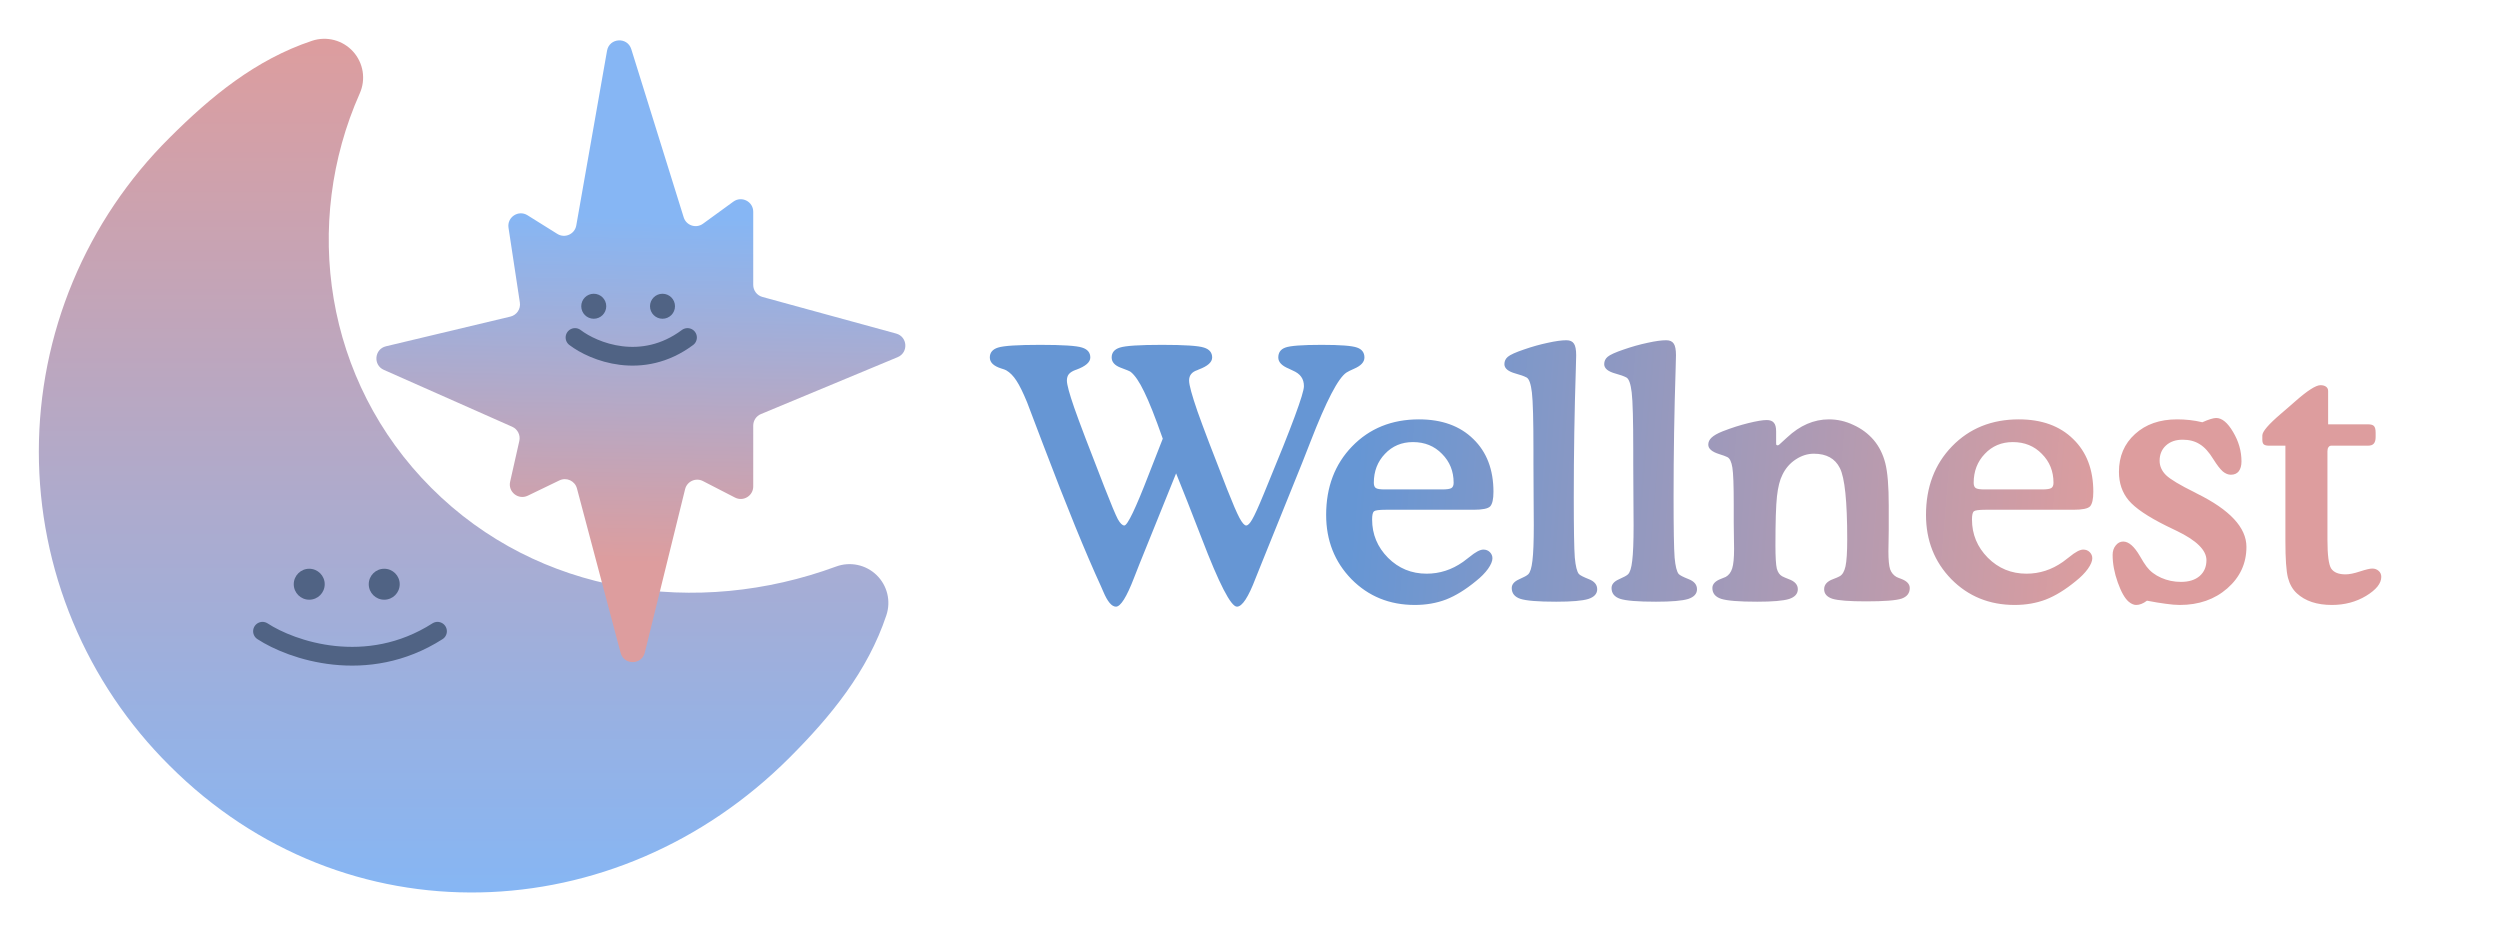
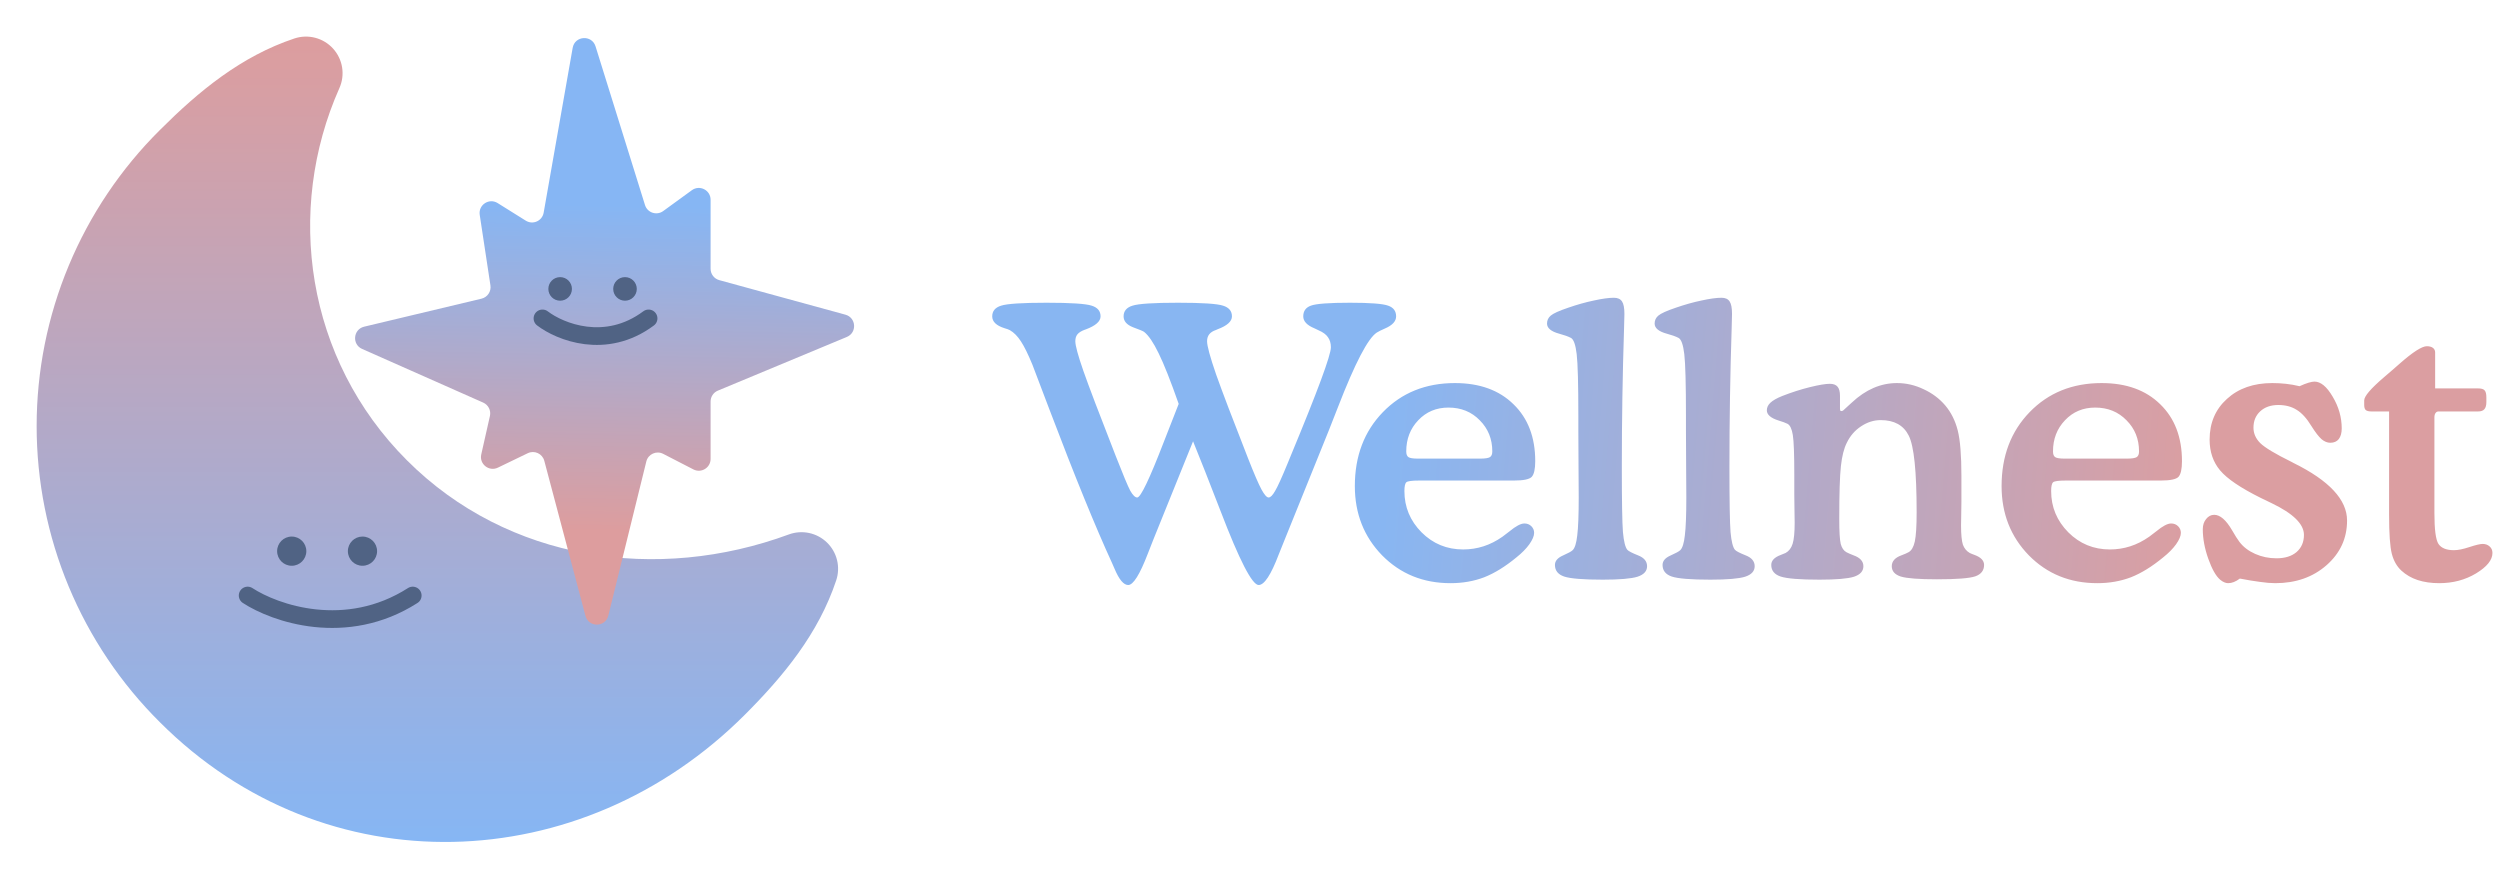
- <svg xmlns="http://www.w3.org/2000/svg" width="400" height="149" viewBox="0 0 400 149" fill="none">
-   <path d="M57.564 14.937C58.053 13.837 58.212 12.618 58.021 11.429C57.83 10.241 57.297 9.133 56.488 8.242C55.679 7.35 54.628 6.713 53.463 6.408C52.298 6.103 51.07 6.144 49.928 6.525C40.913 9.53 33.724 15.446 27.131 22.039C20.503 28.618 15.242 36.444 11.652 45.065C8.062 53.686 6.214 62.932 6.214 72.271C6.214 81.61 8.062 90.856 11.652 99.477C15.242 108.098 20.503 115.924 27.131 122.503C55.18 150.558 98.588 148.956 126.315 121.23C132.908 114.637 138.818 107.447 141.823 98.427C142.192 97.318 142.24 96.127 141.962 94.992C141.684 93.857 141.091 92.823 140.252 92.01C139.413 91.197 138.361 90.637 137.218 90.395C136.075 90.153 134.886 90.238 133.79 90.641C111.502 98.849 86.141 95.198 69.018 78.07C51.84 60.891 48.351 35.66 57.564 14.937Z" fill="url(#paint0_linear_222_823)" />
-   <path d="M97.126 8.113L92.204 36.076C91.958 37.472 90.377 38.177 89.174 37.425L84.399 34.44C82.949 33.534 81.105 34.746 81.361 36.436L83.178 48.41C83.334 49.438 82.676 50.414 81.665 50.655L61.76 55.405C59.898 55.85 59.664 58.404 61.414 59.179L81.952 68.281C82.825 68.668 83.302 69.618 83.092 70.55L81.621 77.07C81.252 78.703 82.934 80.039 84.442 79.311L89.509 76.864C90.64 76.318 91.989 76.937 92.312 78.152L99.294 104.449C99.825 106.45 102.673 106.425 103.169 104.415L109.615 78.27C109.924 77.015 111.324 76.379 112.473 76.971L117.601 79.612C118.932 80.298 120.517 79.331 120.517 77.834V68.097C120.517 67.289 121.002 66.561 121.748 66.251L143.624 57.146C145.382 56.414 145.22 53.873 143.384 53.37L121.988 47.512C121.119 47.274 120.517 46.484 120.517 45.583V33.877C120.517 32.243 118.662 31.299 117.34 32.26L112.477 35.797C111.37 36.602 109.799 36.082 109.391 34.774L101.005 7.865C100.381 5.863 97.489 6.048 97.126 8.113Z" fill="url(#paint1_linear_222_823)" />
+ <svg xmlns="http://www.w3.org/2000/svg" width="424" height="149" viewBox="0 0 424 149" fill="none">
+   <path d="M57.564 14.937C58.053 13.837 58.212 12.618 58.021 11.429C57.83 10.241 57.297 9.133 56.488 8.242C55.679 7.35 54.628 6.713 53.463 6.408C52.298 6.103 51.07 6.144 49.928 6.525C40.913 9.53 33.724 15.446 27.131 22.039C20.503 28.618 15.242 36.444 11.652 45.065C8.062 53.686 6.214 62.932 6.214 72.271C6.214 81.61 8.062 90.856 11.652 99.477C15.242 108.098 20.503 115.924 27.131 122.503C55.18 150.558 98.588 148.956 126.315 121.23C132.908 114.637 138.818 107.447 141.823 98.427C142.192 97.318 142.24 96.127 141.962 94.992C141.684 93.857 141.091 92.823 140.252 92.01C139.413 91.197 138.361 90.637 137.218 90.395C136.075 90.153 134.886 90.238 133.79 90.641C111.502 98.849 86.141 95.198 69.018 78.07C51.84 60.891 48.351 35.66 57.564 14.937Z" fill="url(#paint0_linear_222_825)" />
+   <path d="M97.126 8.113L92.204 36.076C91.958 37.472 90.377 38.177 89.174 37.425L84.399 34.44C82.949 33.534 81.105 34.746 81.361 36.436L83.178 48.41C83.334 49.438 82.676 50.414 81.665 50.655L61.76 55.405C59.898 55.85 59.664 58.404 61.414 59.179L81.952 68.281C82.825 68.668 83.302 69.618 83.092 70.55L81.621 77.07C81.252 78.703 82.934 80.039 84.442 79.311L89.509 76.864C90.64 76.318 91.989 76.937 92.312 78.152L99.294 104.449C99.825 106.45 102.673 106.425 103.169 104.415L109.615 78.27C109.924 77.015 111.324 76.379 112.473 76.971L117.601 79.612C118.932 80.298 120.517 79.331 120.517 77.834V68.097C120.517 67.289 121.002 66.561 121.748 66.251L143.624 57.146C145.382 56.414 145.22 53.873 143.384 53.37L121.988 47.512C121.119 47.274 120.517 46.484 120.517 45.583V33.877C120.517 32.243 118.662 31.299 117.34 32.26L112.477 35.797C111.37 36.602 109.799 36.082 109.391 34.774L101.005 7.865C100.381 5.863 97.489 6.048 97.126 8.113Z" fill="url(#paint1_linear_222_825)" />
  <circle cx="95" cy="49" r="2" fill="#506384" />
  <circle cx="106" cy="49" r="2" fill="#506384" />
  <path d="M92 54C94.964 56.264 102.714 59.433 110 54" stroke="#506384" stroke-width="3" stroke-linecap="round" />
  <circle cx="49.477" cy="93.477" r="2.477" fill="#506384" />
  <circle cx="61.477" cy="93.477" r="2.477" fill="#506384" />
  <path d="M42 101C46.611 104.018 58.667 108.244 70 101" stroke="#506384" stroke-width="3" stroke-linecap="round" />
-   <path d="M186.043 70.188C184.84 66.76 183.846 64.254 183.062 62.668C182.297 61.082 181.577 60.025 180.902 59.496C180.757 59.387 180.21 59.159 179.262 58.812C178.332 58.448 177.867 57.91 177.867 57.199C177.867 56.415 178.305 55.887 179.18 55.613C180.073 55.322 182.324 55.176 185.934 55.176C189.525 55.176 191.758 55.322 192.633 55.613C193.508 55.887 193.945 56.415 193.945 57.199C193.945 57.947 193.234 58.585 191.812 59.113C191.721 59.15 191.639 59.186 191.566 59.223C191.129 59.368 190.801 59.578 190.582 59.852C190.363 60.125 190.254 60.471 190.254 60.891C190.254 61.583 190.701 63.224 191.594 65.812C192.505 68.383 194.091 72.548 196.352 78.309C197.227 80.533 197.883 82.055 198.32 82.875C198.758 83.677 199.113 84.078 199.387 84.078C199.66 84.078 199.979 83.759 200.344 83.121C200.727 82.483 201.355 81.098 202.23 78.965L202.723 77.762C206.66 68.283 208.629 62.96 208.629 61.793C208.629 61.191 208.483 60.69 208.191 60.289C207.918 59.888 207.462 59.551 206.824 59.277C206.678 59.204 206.469 59.104 206.195 58.977C205.083 58.521 204.527 57.928 204.527 57.199C204.527 56.415 204.901 55.887 205.648 55.613C206.414 55.322 208.355 55.176 211.473 55.176C214.462 55.176 216.349 55.322 217.133 55.613C217.917 55.887 218.309 56.415 218.309 57.199C218.309 57.928 217.753 58.53 216.641 59.004C216.094 59.241 215.693 59.441 215.438 59.605C214.125 60.462 212.211 64.135 209.695 70.625C208.711 73.159 207.918 75.155 207.316 76.613L201.902 90.012C201.647 90.613 201.31 91.452 200.891 92.527C199.742 95.553 198.749 97.066 197.91 97.066C196.944 97.066 195.057 93.402 192.25 86.074C190.609 81.827 189.251 78.382 188.176 75.738L182.297 90.285C182.096 90.796 181.814 91.516 181.449 92.445C180.264 95.526 179.298 97.066 178.551 97.066C177.876 97.066 177.202 96.264 176.527 94.66C176.363 94.277 176.236 93.986 176.145 93.785C173.72 88.517 170.648 80.988 166.93 71.199C165.763 68.118 164.897 65.84 164.332 64.363C163.694 62.814 163.129 61.665 162.637 60.918C162.145 60.152 161.598 59.596 160.996 59.25C160.832 59.159 160.559 59.059 160.176 58.949C158.973 58.566 158.371 57.983 158.371 57.199C158.371 56.415 158.809 55.887 159.684 55.613C160.577 55.322 162.828 55.176 166.438 55.176C170.029 55.176 172.262 55.322 173.137 55.613C174.012 55.887 174.449 56.415 174.449 57.199C174.449 57.947 173.711 58.594 172.234 59.141L172.07 59.195C171.578 59.378 171.223 59.605 171.004 59.879C170.803 60.134 170.703 60.471 170.703 60.891C170.703 61.529 171.095 62.978 171.879 65.238C172.663 67.481 174.267 71.701 176.691 77.898C177.767 80.651 178.487 82.374 178.852 83.066C179.234 83.741 179.581 84.078 179.891 84.078C180.401 84.078 181.714 81.335 183.828 75.848C184.74 73.496 185.478 71.609 186.043 70.188ZM222.109 81.562H221.727C220.669 81.562 220.04 81.644 219.84 81.809C219.639 81.973 219.539 82.41 219.539 83.121C219.539 85.491 220.387 87.533 222.082 89.246C223.777 90.941 225.837 91.789 228.262 91.789C229.301 91.789 230.303 91.634 231.27 91.324C232.236 91.014 233.174 90.54 234.086 89.902C234.341 89.72 234.688 89.456 235.125 89.109C236.073 88.326 236.811 87.934 237.34 87.934C237.759 87.934 238.105 88.07 238.379 88.344C238.652 88.617 238.789 88.945 238.789 89.328C238.789 89.784 238.552 90.349 238.078 91.023C237.604 91.68 236.966 92.327 236.164 92.965C234.505 94.332 232.91 95.316 231.379 95.918C229.848 96.501 228.18 96.793 226.375 96.793C222.328 96.793 218.947 95.417 216.23 92.664C213.533 89.893 212.184 86.466 212.184 82.383C212.184 77.935 213.569 74.28 216.34 71.418C219.129 68.538 222.693 67.098 227.031 67.098C230.695 67.098 233.594 68.146 235.727 70.242C237.878 72.32 238.953 75.137 238.953 78.691C238.953 79.858 238.78 80.633 238.434 81.016C238.087 81.38 237.203 81.562 235.781 81.562H222.109ZM221.535 78.309H230.777C231.507 78.309 231.99 78.236 232.227 78.09C232.464 77.944 232.582 77.662 232.582 77.242C232.582 75.401 231.962 73.861 230.723 72.621C229.501 71.363 227.952 70.734 226.074 70.734C224.27 70.734 222.775 71.363 221.59 72.621C220.405 73.861 219.812 75.401 219.812 77.242C219.812 77.662 219.922 77.944 220.141 78.09C220.359 78.236 220.824 78.309 221.535 78.309ZM245.352 74.207V72.019C245.352 67.262 245.27 64.19 245.105 62.805C244.941 61.419 244.659 60.617 244.258 60.398C243.839 60.18 243.255 59.97 242.508 59.77C241.305 59.441 240.703 58.94 240.703 58.266C240.703 57.792 240.885 57.4 241.25 57.09C241.633 56.762 242.499 56.37 243.848 55.914C245.16 55.458 246.427 55.103 247.648 54.848C248.888 54.574 249.882 54.438 250.629 54.438C251.194 54.438 251.595 54.62 251.832 54.984C252.069 55.331 252.188 55.95 252.188 56.844C252.188 57.099 252.169 57.828 252.133 59.031C251.914 65.794 251.805 72.63 251.805 79.539C251.805 84.588 251.859 87.815 251.969 89.219C252.096 90.604 252.315 91.479 252.625 91.844C252.807 92.044 253.336 92.318 254.211 92.664C255.104 93.01 255.551 93.548 255.551 94.277C255.551 95.007 255.077 95.526 254.129 95.836C253.181 96.128 251.467 96.273 248.988 96.273C246.09 96.273 244.176 96.118 243.246 95.809C242.335 95.499 241.879 94.924 241.879 94.086C241.879 93.503 242.271 93.038 243.055 92.691C243.839 92.345 244.322 92.081 244.504 91.898C244.832 91.588 245.06 90.859 245.188 89.711C245.333 88.544 245.406 86.667 245.406 84.078C245.406 83.312 245.397 81.836 245.379 79.648C245.361 77.461 245.352 75.647 245.352 74.207ZM261.32 74.207V72.019C261.32 67.262 261.238 64.19 261.074 62.805C260.91 61.419 260.628 60.617 260.227 60.398C259.807 60.18 259.224 59.97 258.477 59.77C257.273 59.441 256.672 58.94 256.672 58.266C256.672 57.792 256.854 57.4 257.219 57.09C257.602 56.762 258.467 56.37 259.816 55.914C261.129 55.458 262.396 55.103 263.617 54.848C264.857 54.574 265.85 54.438 266.598 54.438C267.163 54.438 267.564 54.62 267.801 54.984C268.038 55.331 268.156 55.95 268.156 56.844C268.156 57.099 268.138 57.828 268.102 59.031C267.883 65.794 267.773 72.63 267.773 79.539C267.773 84.588 267.828 87.815 267.938 89.219C268.065 90.604 268.284 91.479 268.594 91.844C268.776 92.044 269.305 92.318 270.18 92.664C271.073 93.01 271.52 93.548 271.52 94.277C271.52 95.007 271.046 95.526 270.098 95.836C269.15 96.128 267.436 96.273 264.957 96.273C262.059 96.273 260.145 96.118 259.215 95.809C258.303 95.499 257.848 94.924 257.848 94.086C257.848 93.503 258.24 93.038 259.023 92.691C259.807 92.345 260.29 92.081 260.473 91.898C260.801 91.588 261.029 90.859 261.156 89.711C261.302 88.544 261.375 86.667 261.375 84.078C261.375 83.312 261.366 81.836 261.348 79.648C261.329 77.461 261.32 75.647 261.32 74.207ZM285.328 70.543C285.474 70.415 285.674 70.233 285.93 69.996C287.99 68.064 290.223 67.098 292.629 67.098C293.996 67.098 295.309 67.398 296.566 68C297.842 68.583 298.918 69.385 299.793 70.406C300.668 71.445 301.288 72.685 301.652 74.125C302.017 75.565 302.199 77.816 302.199 80.879V84.734C302.199 85.208 302.19 85.828 302.172 86.594C302.154 87.359 302.145 87.897 302.145 88.207C302.145 89.556 302.236 90.513 302.418 91.078C302.618 91.625 302.956 92.035 303.43 92.309C303.612 92.4 303.858 92.5 304.168 92.609C305.098 92.956 305.562 93.448 305.562 94.086C305.562 94.906 305.125 95.471 304.25 95.781C303.375 96.073 301.479 96.219 298.562 96.219C295.901 96.219 294.115 96.082 293.203 95.809C292.31 95.517 291.863 95.007 291.863 94.277C291.863 93.548 292.337 93.01 293.285 92.664C293.777 92.482 294.133 92.327 294.352 92.199C294.789 91.962 295.099 91.434 295.281 90.613C295.464 89.775 295.555 88.326 295.555 86.266C295.555 80.213 295.163 76.422 294.379 74.891C293.613 73.359 292.228 72.594 290.223 72.594C289.202 72.594 288.227 72.904 287.297 73.523C286.385 74.125 285.684 74.936 285.191 75.957C284.772 76.777 284.48 77.926 284.316 79.402C284.152 80.879 284.07 83.504 284.07 87.277C284.07 89.118 284.143 90.349 284.289 90.969C284.453 91.57 284.736 91.981 285.137 92.199C285.374 92.327 285.729 92.482 286.203 92.664C287.169 93.01 287.652 93.548 287.652 94.277C287.652 95.007 287.188 95.526 286.258 95.836C285.328 96.128 283.624 96.273 281.145 96.273C278.246 96.273 276.323 96.118 275.375 95.809C274.445 95.499 273.98 94.924 273.98 94.086C273.98 93.448 274.445 92.956 275.375 92.609C275.721 92.482 275.967 92.382 276.113 92.309C276.605 92.035 276.952 91.579 277.152 90.941C277.353 90.303 277.453 89.264 277.453 87.824C277.453 87.478 277.444 86.84 277.426 85.91C277.408 84.981 277.398 84.215 277.398 83.613V80.66C277.398 77.671 277.326 75.72 277.18 74.809C277.034 73.897 276.77 73.341 276.387 73.141C276.095 72.995 275.648 72.831 275.047 72.648C273.898 72.284 273.324 71.783 273.324 71.144C273.324 70.725 273.497 70.352 273.844 70.023C274.208 69.677 274.801 69.34 275.621 69.012C277.025 68.465 278.392 68.027 279.723 67.699C281.053 67.371 282.038 67.207 282.676 67.207C283.204 67.207 283.587 67.353 283.824 67.644C284.061 67.918 284.18 68.374 284.18 69.012V70.898C284.18 71.044 284.189 71.135 284.207 71.172C284.243 71.208 284.307 71.236 284.398 71.254C284.435 71.254 284.48 71.245 284.535 71.227C284.608 71.19 284.654 71.163 284.672 71.144L285.328 70.543ZM318.086 81.562H317.703C316.646 81.562 316.017 81.644 315.816 81.809C315.616 81.973 315.516 82.41 315.516 83.121C315.516 85.491 316.363 87.533 318.059 89.246C319.754 90.941 321.814 91.789 324.238 91.789C325.277 91.789 326.28 91.634 327.246 91.324C328.212 91.014 329.151 90.54 330.062 89.902C330.318 89.72 330.664 89.456 331.102 89.109C332.049 88.326 332.788 87.934 333.316 87.934C333.736 87.934 334.082 88.07 334.355 88.344C334.629 88.617 334.766 88.945 334.766 89.328C334.766 89.784 334.529 90.349 334.055 91.023C333.581 91.68 332.943 92.327 332.141 92.965C330.482 94.332 328.887 95.316 327.355 95.918C325.824 96.501 324.156 96.793 322.352 96.793C318.305 96.793 314.923 95.417 312.207 92.664C309.509 89.893 308.16 86.466 308.16 82.383C308.16 77.935 309.546 74.28 312.316 71.418C315.105 68.538 318.669 67.098 323.008 67.098C326.672 67.098 329.57 68.146 331.703 70.242C333.854 72.32 334.93 75.137 334.93 78.691C334.93 79.858 334.757 80.633 334.41 81.016C334.064 81.38 333.18 81.562 331.758 81.562H318.086ZM317.512 78.309H326.754C327.483 78.309 327.966 78.236 328.203 78.09C328.44 77.944 328.559 77.662 328.559 77.242C328.559 75.401 327.939 73.861 326.699 72.621C325.478 71.363 323.928 70.734 322.051 70.734C320.246 70.734 318.751 71.363 317.566 72.621C316.382 73.861 315.789 75.401 315.789 77.242C315.789 77.662 315.898 77.944 316.117 78.09C316.336 78.236 316.801 78.309 317.512 78.309ZM343.516 96.109C343.206 96.346 342.905 96.519 342.613 96.629C342.34 96.738 342.057 96.793 341.766 96.793C341.583 96.793 341.392 96.747 341.191 96.656C341.009 96.583 340.809 96.456 340.59 96.273C339.97 95.745 339.387 94.715 338.84 93.184C338.293 91.652 338.02 90.185 338.02 88.781C338.02 88.18 338.184 87.678 338.512 87.277C338.84 86.858 339.241 86.648 339.715 86.648C340.59 86.648 341.474 87.414 342.367 88.945C342.805 89.711 343.169 90.285 343.461 90.668C344.026 91.415 344.801 92.008 345.785 92.445C346.77 92.883 347.827 93.102 348.957 93.102C350.215 93.102 351.208 92.792 351.938 92.172C352.667 91.534 353.031 90.686 353.031 89.629C353.031 88.025 351.436 86.457 348.246 84.926C347.553 84.598 347.007 84.333 346.605 84.133C343.634 82.656 341.629 81.298 340.59 80.059C339.551 78.819 339.031 77.297 339.031 75.492C339.031 73.013 339.888 70.999 341.602 69.449C343.315 67.882 345.557 67.098 348.328 67.098C349.003 67.098 349.677 67.134 350.352 67.207C351.026 67.28 351.701 67.398 352.375 67.562C352.904 67.326 353.35 67.152 353.715 67.043C354.079 66.934 354.371 66.879 354.59 66.879C355.52 66.879 356.422 67.626 357.297 69.121C358.19 70.616 358.637 72.184 358.637 73.824C358.637 74.499 358.491 75.027 358.199 75.41C357.908 75.775 357.488 75.957 356.941 75.957C356.504 75.957 356.076 75.784 355.656 75.438C355.237 75.073 354.736 74.426 354.152 73.496C353.441 72.329 352.703 71.518 351.938 71.062C351.19 70.588 350.288 70.352 349.23 70.352C348.118 70.352 347.225 70.662 346.551 71.281C345.876 71.901 345.539 72.712 345.539 73.715C345.539 74.572 345.876 75.337 346.551 76.012C347.243 76.686 348.793 77.616 351.199 78.801C351.254 78.837 351.354 78.892 351.5 78.965C356.786 81.572 359.43 84.415 359.43 87.496C359.43 90.139 358.409 92.354 356.367 94.141C354.344 95.909 351.81 96.793 348.766 96.793C348.128 96.793 347.371 96.729 346.496 96.602C345.639 96.492 344.646 96.328 343.516 96.109ZM378.871 67.891C379.345 67.891 379.664 67.982 379.828 68.164C380.01 68.346 380.102 68.702 380.102 69.231V69.914C380.102 70.406 380.001 70.762 379.801 70.981C379.618 71.199 379.309 71.309 378.871 71.309H372.992C372.81 71.309 372.664 71.391 372.555 71.555C372.445 71.701 372.391 71.919 372.391 72.211V86.375C372.391 88.818 372.591 90.349 372.992 90.969C373.411 91.588 374.177 91.898 375.289 91.898C375.891 91.898 376.656 91.743 377.586 91.434C378.534 91.124 379.19 90.969 379.555 90.969C379.974 90.969 380.32 91.096 380.594 91.352C380.867 91.588 381.004 91.908 381.004 92.309C381.004 93.348 380.193 94.359 378.57 95.344C376.966 96.31 375.143 96.793 373.102 96.793C371.917 96.793 370.85 96.638 369.902 96.328C368.973 96.018 368.171 95.553 367.496 94.934C366.822 94.314 366.348 93.484 366.074 92.445C365.801 91.388 365.664 89.438 365.664 86.594V71.309H363.039C362.638 71.309 362.355 71.236 362.191 71.09C362.046 70.944 361.973 70.698 361.973 70.352V69.668C361.973 69.048 362.966 67.891 364.953 66.195C365.445 65.776 365.837 65.439 366.129 65.184C366.384 64.965 366.749 64.646 367.223 64.227C369.191 62.495 370.54 61.629 371.27 61.629C371.652 61.629 371.953 61.711 372.172 61.875C372.391 62.039 372.5 62.267 372.5 62.559V67.891H378.871Z" fill="url(#paint2_linear_222_823)" />
+   <path d="M199.906 68.5C198.531 64.583 197.396 61.719 196.5 59.906C195.625 58.094 194.802 56.885 194.031 56.281C193.865 56.156 193.24 55.896 192.156 55.5C191.094 55.083 190.562 54.469 190.562 53.656C190.562 52.76 191.062 52.156 192.062 51.844C193.083 51.51 195.656 51.344 199.781 51.344C203.885 51.344 206.438 51.51 207.438 51.844C208.438 52.156 208.938 52.76 208.938 53.656C208.938 54.51 208.125 55.24 206.5 55.844C206.396 55.885 206.302 55.927 206.219 55.969C205.719 56.135 205.344 56.375 205.094 56.688C204.844 57 204.719 57.396 204.719 57.875C204.719 58.667 205.229 60.542 206.25 63.5C207.292 66.438 209.104 71.198 211.688 77.781C212.688 80.323 213.438 82.062 213.938 83C214.438 83.917 214.844 84.375 215.156 84.375C215.469 84.375 215.833 84.01 216.25 83.281C216.688 82.552 217.406 80.969 218.406 78.531L218.969 77.156C223.469 66.323 225.719 60.24 225.719 58.906C225.719 58.219 225.552 57.646 225.219 57.188C224.906 56.729 224.385 56.344 223.656 56.031C223.49 55.948 223.25 55.833 222.938 55.688C221.667 55.167 221.031 54.49 221.031 53.656C221.031 52.76 221.458 52.156 222.312 51.844C223.188 51.51 225.406 51.344 228.969 51.344C232.385 51.344 234.542 51.51 235.438 51.844C236.333 52.156 236.781 52.76 236.781 53.656C236.781 54.49 236.146 55.177 234.875 55.719C234.25 55.99 233.792 56.219 233.5 56.406C232 57.385 229.812 61.583 226.938 69C225.812 71.896 224.906 74.177 224.219 75.844L218.031 91.156C217.74 91.844 217.354 92.802 216.875 94.031C215.562 97.49 214.427 99.219 213.469 99.219C212.365 99.219 210.208 95.031 207 86.656C205.125 81.802 203.573 77.865 202.344 74.844L195.625 91.469C195.396 92.052 195.073 92.875 194.656 93.938C193.302 97.458 192.198 99.219 191.344 99.219C190.573 99.219 189.802 98.302 189.031 96.469C188.844 96.031 188.698 95.698 188.594 95.469C185.823 89.448 182.312 80.844 178.062 69.656C176.729 66.135 175.74 63.531 175.094 61.844C174.365 60.073 173.719 58.76 173.156 57.906C172.594 57.031 171.969 56.396 171.281 56C171.094 55.896 170.781 55.781 170.344 55.656C168.969 55.219 168.281 54.552 168.281 53.656C168.281 52.76 168.781 52.156 169.781 51.844C170.802 51.51 173.375 51.344 177.5 51.344C181.604 51.344 184.156 51.51 185.156 51.844C186.156 52.156 186.656 52.76 186.656 53.656C186.656 54.51 185.812 55.25 184.125 55.875L183.938 55.938C183.375 56.146 182.969 56.406 182.719 56.719C182.49 57.01 182.375 57.396 182.375 57.875C182.375 58.604 182.823 60.26 183.719 62.844C184.615 65.406 186.448 70.229 189.219 77.312C190.448 80.458 191.271 82.427 191.688 83.219C192.125 83.99 192.521 84.375 192.875 84.375C193.458 84.375 194.958 81.24 197.375 74.969C198.417 72.281 199.26 70.125 199.906 68.5ZM241.125 81.5H240.688C239.479 81.5 238.76 81.594 238.531 81.781C238.302 81.969 238.188 82.469 238.188 83.281C238.188 85.99 239.156 88.323 241.094 90.281C243.031 92.219 245.385 93.188 248.156 93.188C249.344 93.188 250.49 93.01 251.594 92.656C252.698 92.302 253.771 91.76 254.812 91.031C255.104 90.823 255.5 90.521 256 90.125C257.083 89.229 257.927 88.781 258.531 88.781C259.01 88.781 259.406 88.938 259.719 89.25C260.031 89.562 260.188 89.938 260.188 90.375C260.188 90.896 259.917 91.542 259.375 92.312C258.833 93.062 258.104 93.802 257.188 94.531C255.292 96.094 253.469 97.219 251.719 97.906C249.969 98.573 248.062 98.906 246 98.906C241.375 98.906 237.51 97.333 234.406 94.188C231.323 91.021 229.781 87.104 229.781 82.438C229.781 77.354 231.365 73.177 234.531 69.906C237.719 66.615 241.792 64.969 246.75 64.969C250.938 64.969 254.25 66.167 256.688 68.562C259.146 70.938 260.375 74.156 260.375 78.219C260.375 79.552 260.177 80.438 259.781 80.875C259.385 81.292 258.375 81.5 256.75 81.5H241.125ZM240.469 77.781H251.031C251.865 77.781 252.417 77.698 252.688 77.531C252.958 77.365 253.094 77.042 253.094 76.562C253.094 74.458 252.385 72.698 250.969 71.281C249.573 69.844 247.802 69.125 245.656 69.125C243.594 69.125 241.885 69.844 240.531 71.281C239.177 72.698 238.5 74.458 238.5 76.562C238.5 77.042 238.625 77.365 238.875 77.531C239.125 77.698 239.656 77.781 240.469 77.781ZM267.688 73.094V70.594C267.688 65.156 267.594 61.646 267.406 60.062C267.219 58.479 266.896 57.562 266.438 57.312C265.958 57.062 265.292 56.823 264.438 56.594C263.062 56.219 262.375 55.646 262.375 54.875C262.375 54.333 262.583 53.885 263 53.531C263.438 53.156 264.427 52.708 265.969 52.188C267.469 51.667 268.917 51.26 270.312 50.969C271.729 50.656 272.865 50.5 273.719 50.5C274.365 50.5 274.823 50.708 275.094 51.125C275.365 51.521 275.5 52.229 275.5 53.25C275.5 53.542 275.479 54.375 275.438 55.75C275.188 63.479 275.062 71.292 275.062 79.188C275.062 84.958 275.125 88.646 275.25 90.25C275.396 91.833 275.646 92.833 276 93.25C276.208 93.479 276.812 93.792 277.812 94.188C278.833 94.583 279.344 95.198 279.344 96.031C279.344 96.865 278.802 97.458 277.719 97.812C276.635 98.146 274.677 98.312 271.844 98.312C268.531 98.312 266.344 98.135 265.281 97.781C264.24 97.427 263.719 96.771 263.719 95.812C263.719 95.146 264.167 94.615 265.062 94.219C265.958 93.823 266.51 93.521 266.719 93.312C267.094 92.958 267.354 92.125 267.5 90.812C267.667 89.479 267.75 87.333 267.75 84.375C267.75 83.5 267.74 81.812 267.719 79.312C267.698 76.812 267.688 74.74 267.688 73.094ZM285.938 73.094V70.594C285.938 65.156 285.844 61.646 285.656 60.062C285.469 58.479 285.146 57.562 284.688 57.312C284.208 57.062 283.542 56.823 282.688 56.594C281.312 56.219 280.625 55.646 280.625 54.875C280.625 54.333 280.833 53.885 281.25 53.531C281.688 53.156 282.677 52.708 284.219 52.188C285.719 51.667 287.167 51.26 288.562 50.969C289.979 50.656 291.115 50.5 291.969 50.5C292.615 50.5 293.073 50.708 293.344 51.125C293.615 51.521 293.75 52.229 293.75 53.25C293.75 53.542 293.729 54.375 293.688 55.75C293.438 63.479 293.312 71.292 293.312 79.188C293.312 84.958 293.375 88.646 293.5 90.25C293.646 91.833 293.896 92.833 294.25 93.25C294.458 93.479 295.062 93.792 296.062 94.188C297.083 94.583 297.594 95.198 297.594 96.031C297.594 96.865 297.052 97.458 295.969 97.812C294.885 98.146 292.927 98.312 290.094 98.312C286.781 98.312 284.594 98.135 283.531 97.781C282.49 97.427 281.969 96.771 281.969 95.812C281.969 95.146 282.417 94.615 283.312 94.219C284.208 93.823 284.76 93.521 284.969 93.312C285.344 92.958 285.604 92.125 285.75 90.812C285.917 89.479 286 87.333 286 84.375C286 83.5 285.99 81.812 285.969 79.312C285.948 76.812 285.938 74.74 285.938 73.094ZM313.375 68.906C313.542 68.76 313.771 68.552 314.062 68.281C316.417 66.073 318.969 64.969 321.719 64.969C323.281 64.969 324.781 65.312 326.219 66C327.677 66.667 328.906 67.583 329.906 68.75C330.906 69.938 331.615 71.354 332.031 73C332.448 74.646 332.656 77.219 332.656 80.719V85.125C332.656 85.667 332.646 86.375 332.625 87.25C332.604 88.125 332.594 88.74 332.594 89.094C332.594 90.635 332.698 91.729 332.906 92.375C333.135 93 333.521 93.469 334.062 93.781C334.271 93.885 334.552 94 334.906 94.125C335.969 94.521 336.5 95.083 336.5 95.812C336.5 96.75 336 97.396 335 97.75C334 98.083 331.833 98.25 328.5 98.25C325.458 98.25 323.417 98.094 322.375 97.781C321.354 97.448 320.844 96.865 320.844 96.031C320.844 95.198 321.385 94.583 322.469 94.188C323.031 93.979 323.438 93.802 323.688 93.656C324.188 93.385 324.542 92.781 324.75 91.844C324.958 90.885 325.062 89.229 325.062 86.875C325.062 79.958 324.615 75.625 323.719 73.875C322.844 72.125 321.26 71.25 318.969 71.25C317.802 71.25 316.688 71.604 315.625 72.312C314.583 73 313.781 73.927 313.219 75.094C312.74 76.031 312.406 77.344 312.219 79.031C312.031 80.719 311.938 83.719 311.938 88.031C311.938 90.135 312.021 91.542 312.188 92.25C312.375 92.938 312.698 93.406 313.156 93.656C313.427 93.802 313.833 93.979 314.375 94.188C315.479 94.583 316.031 95.198 316.031 96.031C316.031 96.865 315.5 97.458 314.438 97.812C313.375 98.146 311.427 98.312 308.594 98.312C305.281 98.312 303.083 98.135 302 97.781C300.938 97.427 300.406 96.771 300.406 95.812C300.406 95.083 300.938 94.521 302 94.125C302.396 93.979 302.677 93.865 302.844 93.781C303.406 93.469 303.802 92.948 304.031 92.219C304.26 91.49 304.375 90.302 304.375 88.656C304.375 88.26 304.365 87.531 304.344 86.469C304.323 85.406 304.312 84.531 304.312 83.844V80.469C304.312 77.052 304.229 74.823 304.062 73.781C303.896 72.74 303.594 72.104 303.156 71.875C302.823 71.708 302.312 71.521 301.625 71.312C300.312 70.896 299.656 70.323 299.656 69.594C299.656 69.115 299.854 68.688 300.25 68.312C300.667 67.917 301.344 67.531 302.281 67.156C303.885 66.531 305.448 66.031 306.969 65.656C308.49 65.281 309.615 65.094 310.344 65.094C310.948 65.094 311.385 65.26 311.656 65.594C311.927 65.906 312.062 66.427 312.062 67.156V69.312C312.062 69.479 312.073 69.583 312.094 69.625C312.135 69.667 312.208 69.698 312.312 69.719C312.354 69.719 312.406 69.708 312.469 69.688C312.552 69.646 312.604 69.615 312.625 69.594L313.375 68.906ZM350.812 81.5H350.375C349.167 81.5 348.448 81.594 348.219 81.781C347.99 81.969 347.875 82.469 347.875 83.281C347.875 85.99 348.844 88.323 350.781 90.281C352.719 92.219 355.073 93.188 357.844 93.188C359.031 93.188 360.177 93.01 361.281 92.656C362.385 92.302 363.458 91.76 364.5 91.031C364.792 90.823 365.188 90.521 365.688 90.125C366.771 89.229 367.615 88.781 368.219 88.781C368.698 88.781 369.094 88.938 369.406 89.25C369.719 89.562 369.875 89.938 369.875 90.375C369.875 90.896 369.604 91.542 369.062 92.312C368.521 93.062 367.792 93.802 366.875 94.531C364.979 96.094 363.156 97.219 361.406 97.906C359.656 98.573 357.75 98.906 355.688 98.906C351.062 98.906 347.198 97.333 344.094 94.188C341.01 91.021 339.469 87.104 339.469 82.438C339.469 77.354 341.052 73.177 344.219 69.906C347.406 66.615 351.479 64.969 356.438 64.969C360.625 64.969 363.938 66.167 366.375 68.562C368.833 70.938 370.062 74.156 370.062 78.219C370.062 79.552 369.865 80.438 369.469 80.875C369.073 81.292 368.062 81.5 366.438 81.5H350.812ZM350.156 77.781H360.719C361.552 77.781 362.104 77.698 362.375 77.531C362.646 77.365 362.781 77.042 362.781 76.562C362.781 74.458 362.073 72.698 360.656 71.281C359.26 69.844 357.49 69.125 355.344 69.125C353.281 69.125 351.573 69.844 350.219 71.281C348.865 72.698 348.188 74.458 348.188 76.562C348.188 77.042 348.312 77.365 348.562 77.531C348.812 77.698 349.344 77.781 350.156 77.781ZM379.875 98.125C379.521 98.396 379.177 98.594 378.844 98.719C378.531 98.844 378.208 98.906 377.875 98.906C377.667 98.906 377.448 98.854 377.219 98.75C377.01 98.667 376.781 98.521 376.531 98.312C375.823 97.708 375.156 96.531 374.531 94.781C373.906 93.031 373.594 91.354 373.594 89.75C373.594 89.062 373.781 88.49 374.156 88.031C374.531 87.552 374.99 87.312 375.531 87.312C376.531 87.312 377.542 88.188 378.562 89.938C379.062 90.812 379.479 91.469 379.812 91.906C380.458 92.76 381.344 93.438 382.469 93.938C383.594 94.438 384.802 94.688 386.094 94.688C387.531 94.688 388.667 94.333 389.5 93.625C390.333 92.896 390.75 91.927 390.75 90.719C390.75 88.885 388.927 87.094 385.281 85.344C384.49 84.969 383.865 84.667 383.406 84.438C380.01 82.75 377.719 81.198 376.531 79.781C375.344 78.365 374.75 76.625 374.75 74.562C374.75 71.729 375.729 69.427 377.688 67.656C379.646 65.865 382.208 64.969 385.375 64.969C386.146 64.969 386.917 65.01 387.688 65.094C388.458 65.177 389.229 65.312 390 65.5C390.604 65.229 391.115 65.031 391.531 64.906C391.948 64.781 392.281 64.719 392.531 64.719C393.594 64.719 394.625 65.573 395.625 67.281C396.646 68.99 397.156 70.781 397.156 72.656C397.156 73.427 396.99 74.031 396.656 74.469C396.323 74.885 395.844 75.094 395.219 75.094C394.719 75.094 394.229 74.896 393.75 74.5C393.271 74.083 392.698 73.344 392.031 72.281C391.219 70.948 390.375 70.021 389.5 69.5C388.646 68.958 387.615 68.688 386.406 68.688C385.135 68.688 384.115 69.042 383.344 69.75C382.573 70.458 382.188 71.385 382.188 72.531C382.188 73.51 382.573 74.385 383.344 75.156C384.135 75.927 385.906 76.99 388.656 78.344C388.719 78.385 388.833 78.448 389 78.531C395.042 81.51 398.062 84.76 398.062 88.281C398.062 91.302 396.896 93.833 394.562 95.875C392.25 97.896 389.354 98.906 385.875 98.906C385.146 98.906 384.281 98.833 383.281 98.688C382.302 98.562 381.167 98.375 379.875 98.125ZM420.281 65.875C420.823 65.875 421.188 65.979 421.375 66.188C421.583 66.396 421.688 66.802 421.688 67.406V68.188C421.688 68.75 421.573 69.156 421.344 69.406C421.135 69.656 420.781 69.781 420.281 69.781H413.562C413.354 69.781 413.188 69.875 413.062 70.062C412.938 70.229 412.875 70.479 412.875 70.812V87C412.875 89.792 413.104 91.542 413.562 92.25C414.042 92.958 414.917 93.312 416.188 93.312C416.875 93.312 417.75 93.135 418.812 92.781C419.896 92.427 420.646 92.25 421.062 92.25C421.542 92.25 421.938 92.396 422.25 92.688C422.562 92.958 422.719 93.323 422.719 93.781C422.719 94.969 421.792 96.125 419.938 97.25C418.104 98.354 416.021 98.906 413.688 98.906C412.333 98.906 411.115 98.729 410.031 98.375C408.969 98.021 408.052 97.49 407.281 96.781C406.51 96.073 405.969 95.125 405.656 93.938C405.344 92.729 405.188 90.5 405.188 87.25V69.781H402.188C401.729 69.781 401.406 69.698 401.219 69.531C401.052 69.365 400.969 69.083 400.969 68.688V67.906C400.969 67.198 402.104 65.875 404.375 63.938C404.938 63.458 405.385 63.073 405.719 62.781C406.01 62.531 406.427 62.167 406.969 61.688C409.219 59.708 410.76 58.719 411.594 58.719C412.031 58.719 412.375 58.812 412.625 59C412.875 59.188 413 59.448 413 59.781V65.875H420.281Z" fill="url(#paint2_linear_222_825)" />
  <defs>
-     <linearGradient id="paint0_linear_222_823" x1="74.177" y1="6.206" x2="74.177" y2="142.798" gradientUnits="userSpaceOnUse">
+     <linearGradient id="paint0_linear_222_825" x1="74.177" y1="6.206" x2="74.177" y2="142.798" gradientUnits="userSpaceOnUse">
      <stop stop-color="#DD9D9E" />
      <stop offset="1" stop-color="#86B6F4" />
    </linearGradient>
-     <linearGradient id="paint1_linear_222_823" x1="104" y1="34.811" x2="102.473" y2="111.999" gradientUnits="userSpaceOnUse">
+     <linearGradient id="paint1_linear_222_825" x1="104" y1="34.811" x2="102.473" y2="111.999" gradientUnits="userSpaceOnUse">
      <stop stop-color="#86B6F4" />
      <stop offset="0.716" stop-color="#DD9D9E" />
    </linearGradient>
-     <linearGradient id="paint2_linear_222_823" x1="172.5" y1="75" x2="336.5" y2="88.5" gradientUnits="userSpaceOnUse">
-       <stop offset="0.27" stop-color="#6696D4" />
-       <stop offset="1" stop-color="#DD9D9E" />
+     <linearGradient id="paint2_linear_222_825" x1="184.437" y1="74.5" x2="371.946" y2="90.087" gradientUnits="userSpaceOnUse">
+       <stop offset="0.27" stop-color="#88B6F2" />
+       <stop offset="1" stop-color="#DB9EA1" />
    </linearGradient>
  </defs>
</svg>
